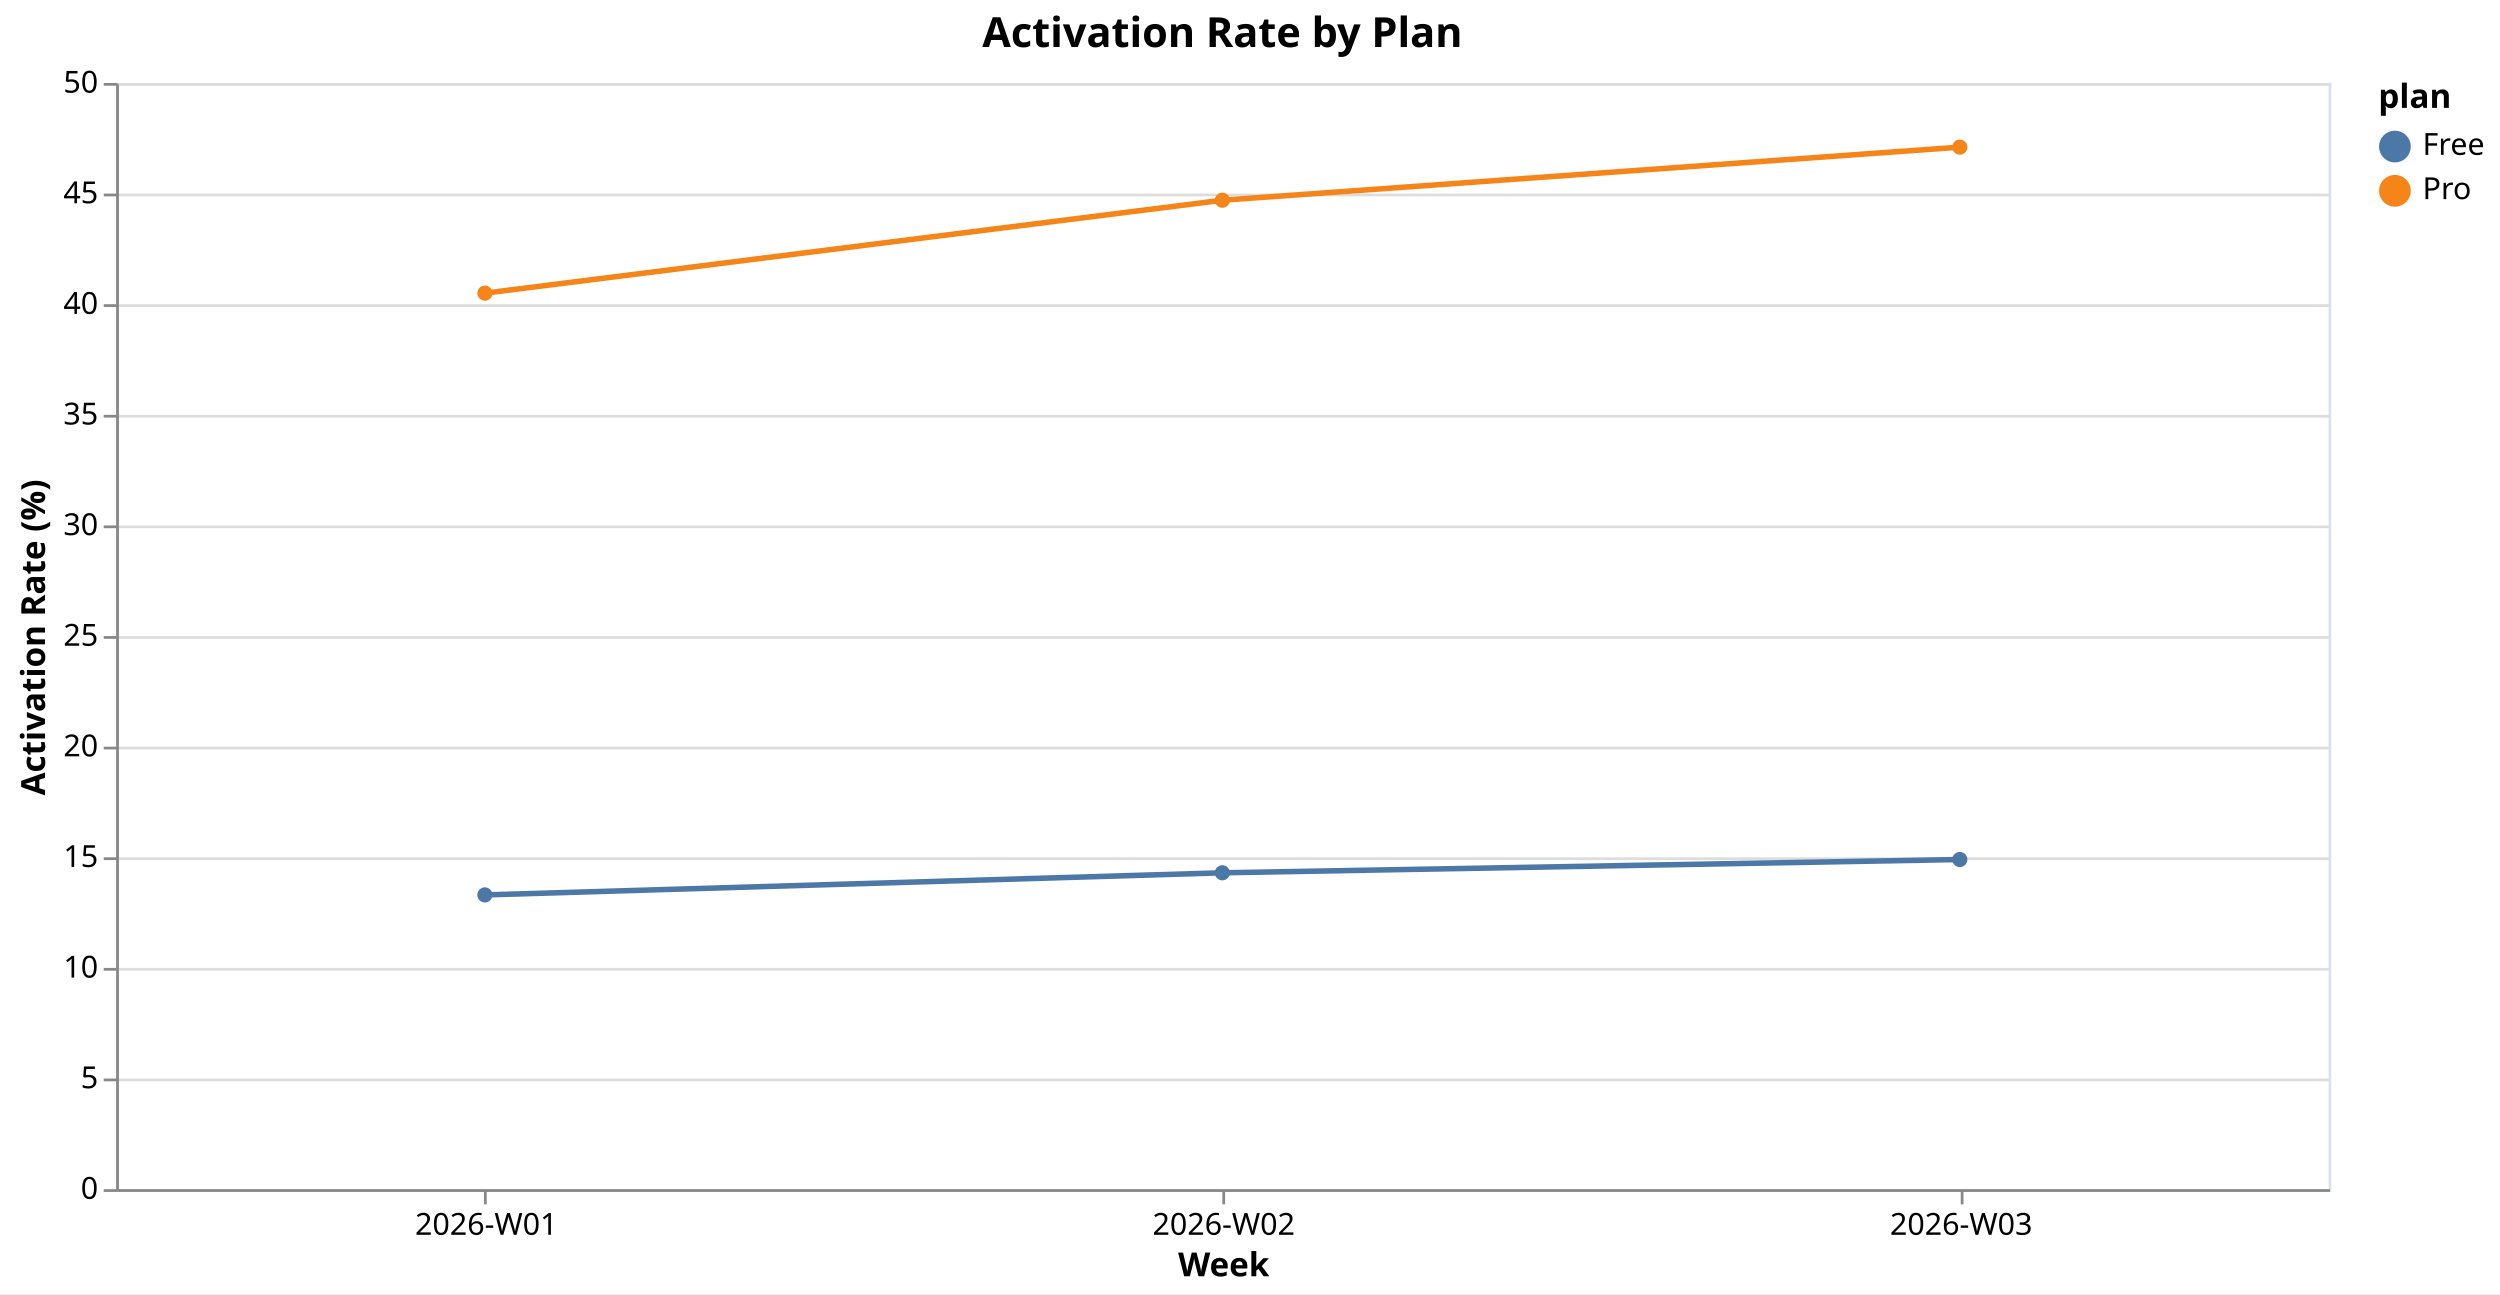
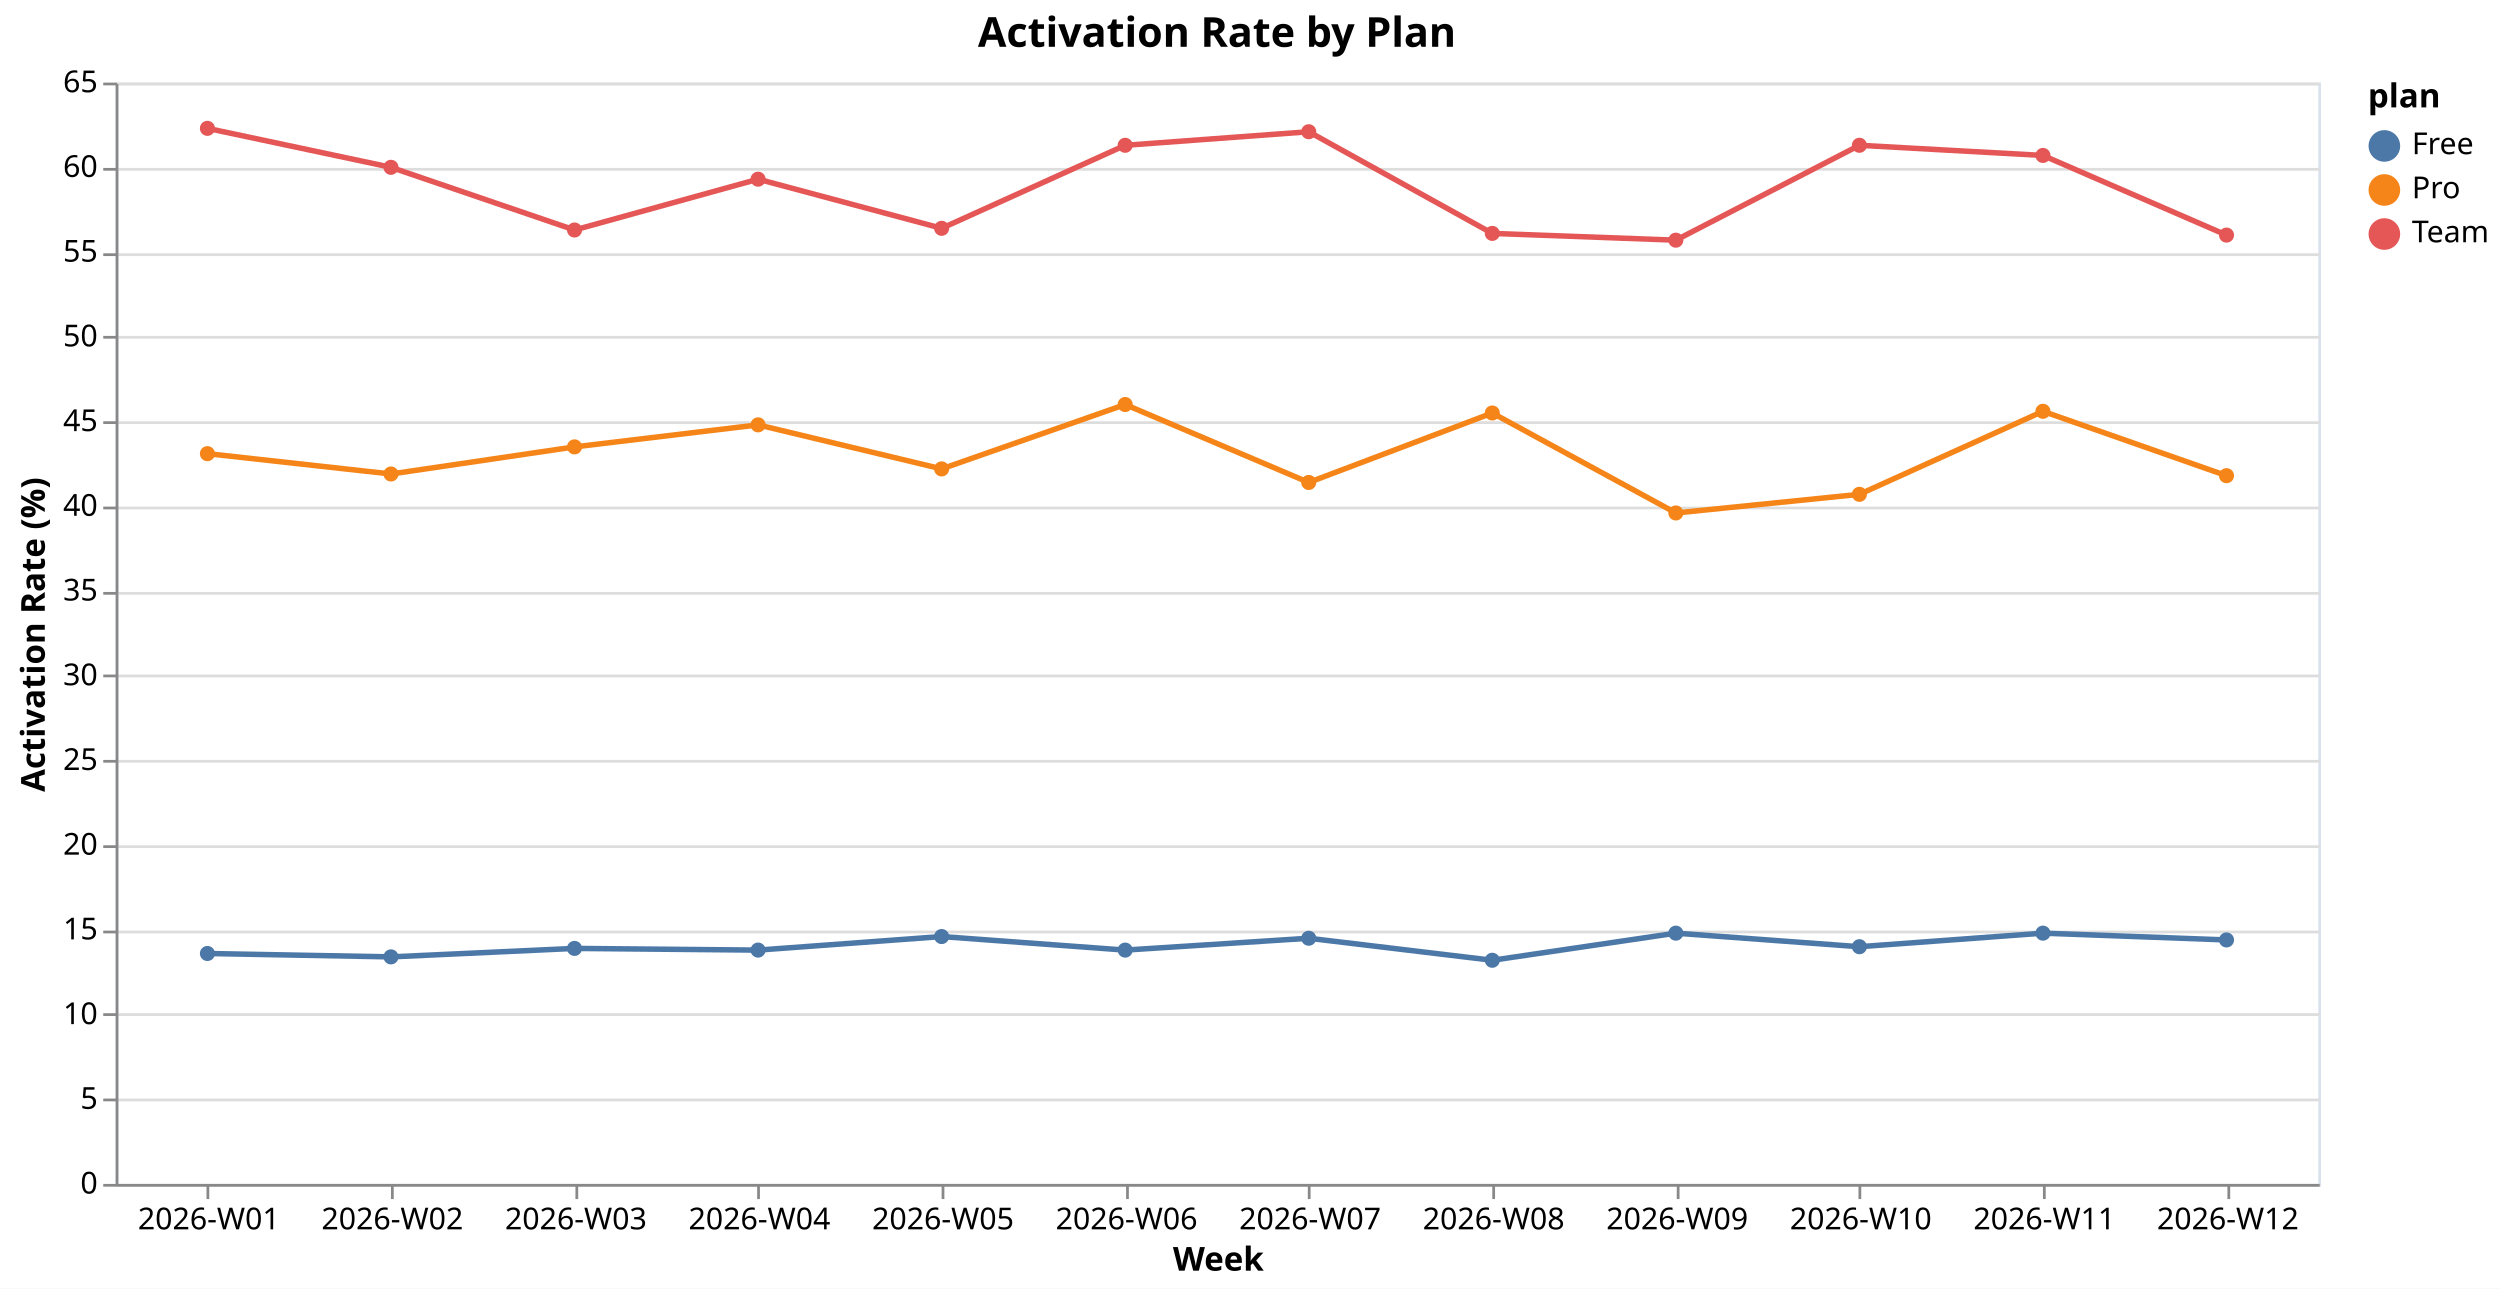
- <svg xmlns="http://www.w3.org/2000/svg" version="1.1" class="marks" width="904" height="468" viewBox="0 0 904 468">
+ <svg xmlns="http://www.w3.org/2000/svg" version="1.1" class="marks" width="908" height="468" viewBox="0 0 908 468">
  <style>@font-face{font-family:'Hanken Grotesk';src:url('../assets/fonts/HankenGrotesk-Regular.ttf') format('truetype');font-weight:400;font-style:normal;}@font-face{font-family:'Hanken Grotesk';src:url('../assets/fonts/HankenGrotesk-Medium.ttf') format('truetype');font-weight:500;font-style:normal;}@font-face{font-family:'Hanken Grotesk';src:url('../assets/fonts/HankenGrotesk-SemiBold.ttf') format('truetype');font-weight:600;font-style:normal;}@font-face{font-family:'Hanken Grotesk';src:url('../assets/fonts/HankenGrotesk-Bold.ttf') format('truetype');font-weight:700;font-style:normal;}</style>
-   <rect width="904" height="468" fill="white" />
+   <rect width="908" height="468" fill="white" />
  <g fill="none" stroke-miterlimit="10" transform="translate(42,30)">
    <g class="mark-group role-frame root" role="graphics-object" aria-roledescription="group mark container">
      <g transform="translate(0,0)">
        <path class="background" aria-hidden="true" d="M0.5,0.5h800v400h-800Z" stroke="#d9e2ec" />
        <g>
          <g class="mark-group role-axis" aria-hidden="true">
            <g transform="translate(0.5,0.5)">
              <path class="background" aria-hidden="true" d="M0,0h0v0h0Z" pointer-events="none" />
              <g>
                <g class="mark-rule role-axis-grid" pointer-events="none">
                  <line transform="translate(0,400)" x2="800" y2="0" stroke="#ddd" stroke-width="1" opacity="1" />
-                   <line transform="translate(0,360)" x2="800" y2="0" stroke="#ddd" stroke-width="1" opacity="1" />
-                   <line transform="translate(0,320)" x2="800" y2="0" stroke="#ddd" stroke-width="1" opacity="1" />
-                   <line transform="translate(0,280)" x2="800" y2="0" stroke="#ddd" stroke-width="1" opacity="1" />
-                   <line transform="translate(0,240)" x2="800" y2="0" stroke="#ddd" stroke-width="1" opacity="1" />
-                   <line transform="translate(0,200)" x2="800" y2="0" stroke="#ddd" stroke-width="1" opacity="1" />
-                   <line transform="translate(0,160)" x2="800" y2="0" stroke="#ddd" stroke-width="1" opacity="1" />
-                   <line transform="translate(0,120)" x2="800" y2="0" stroke="#ddd" stroke-width="1" opacity="1" />
-                   <line transform="translate(0,80)" x2="800" y2="0" stroke="#ddd" stroke-width="1" opacity="1" />
-                   <line transform="translate(0,40)" x2="800" y2="0" stroke="#ddd" stroke-width="1" opacity="1" />
+                   <line transform="translate(0,369)" x2="800" y2="0" stroke="#ddd" stroke-width="1" opacity="1" />
+                   <line transform="translate(0,338)" x2="800" y2="0" stroke="#ddd" stroke-width="1" opacity="1" />
+                   <line transform="translate(0,308)" x2="800" y2="0" stroke="#ddd" stroke-width="1" opacity="1" />
+                   <line transform="translate(0,277)" x2="800" y2="0" stroke="#ddd" stroke-width="1" opacity="1" />
+                   <line transform="translate(0,246)" x2="800" y2="0" stroke="#ddd" stroke-width="1" opacity="1" />
+                   <line transform="translate(0,215)" x2="800" y2="0" stroke="#ddd" stroke-width="1" opacity="1" />
+                   <line transform="translate(0,185)" x2="800" y2="0" stroke="#ddd" stroke-width="1" opacity="1" />
+                   <line transform="translate(0,154)" x2="800" y2="0" stroke="#ddd" stroke-width="1" opacity="1" />
+                   <line transform="translate(0,123)" x2="800" y2="0" stroke="#ddd" stroke-width="1" opacity="1" />
+                   <line transform="translate(0,92)" x2="800" y2="0" stroke="#ddd" stroke-width="1" opacity="1" />
+                   <line transform="translate(0,62)" x2="800" y2="0" stroke="#ddd" stroke-width="1" opacity="1" />
+                   <line transform="translate(0,31)" x2="800" y2="0" stroke="#ddd" stroke-width="1" opacity="1" />
                  <line transform="translate(0,0)" x2="800" y2="0" stroke="#ddd" stroke-width="1" opacity="1" />
                </g>
              </g>
              <path class="foreground" aria-hidden="true" d="" pointer-events="none" display="none" />
            </g>
          </g>
-           <g class="mark-group role-axis" role="graphics-symbol" aria-roledescription="axis" aria-label="X-axis titled 'Week' for a discrete scale with 3 values: 2026-W01, 2026-W02, 2026-W03">
+           <g class="mark-group role-axis" role="graphics-symbol" aria-roledescription="axis" aria-label="X-axis titled 'Week' for a discrete scale with 12 values: 2026-W01, 2026-W02, 2026-W03, 2026-W04, 2026-W05, ending with 2026-W12">
            <g transform="translate(0.5,400.5)">
              <path class="background" aria-hidden="true" d="M0,0h0v0h0Z" pointer-events="none" />
              <g>
                <g class="mark-rule role-axis-tick" pointer-events="none">
-                   <line transform="translate(133,0)" x2="0" y2="5" stroke="#888" stroke-width="1" opacity="1" />
-                   <line transform="translate(400,0)" x2="0" y2="5" stroke="#888" stroke-width="1" opacity="1" />
-                   <line transform="translate(667,0)" x2="0" y2="5" stroke="#888" stroke-width="1" opacity="1" />
+                   <line transform="translate(33,0)" x2="0" y2="5" stroke="#888" stroke-width="1" opacity="1" />
+                   <line transform="translate(100,0)" x2="0" y2="5" stroke="#888" stroke-width="1" opacity="1" />
+                   <line transform="translate(167,0)" x2="0" y2="5" stroke="#888" stroke-width="1" opacity="1" />
+                   <line transform="translate(233,0)" x2="0" y2="5" stroke="#888" stroke-width="1" opacity="1" />
+                   <line transform="translate(300,0)" x2="0" y2="5" stroke="#888" stroke-width="1" opacity="1" />
+                   <line transform="translate(367,0)" x2="0" y2="5" stroke="#888" stroke-width="1" opacity="1" />
+                   <line transform="translate(433,0)" x2="0" y2="5" stroke="#888" stroke-width="1" opacity="1" />
+                   <line transform="translate(500,0)" x2="0" y2="5" stroke="#888" stroke-width="1" opacity="1" />
+                   <line transform="translate(567,0)" x2="0" y2="5" stroke="#888" stroke-width="1" opacity="1" />
+                   <line transform="translate(633,0)" x2="0" y2="5" stroke="#888" stroke-width="1" opacity="1" />
+                   <line transform="translate(700,0)" x2="0" y2="5" stroke="#888" stroke-width="1" opacity="1" />
+                   <line transform="translate(767,0)" x2="0" y2="5" stroke="#888" stroke-width="1" opacity="1" />
                </g>
                <g class="mark-text role-axis-label" pointer-events="none">
-                   <text text-anchor="middle" transform="translate(133.3333,16)" font-family="Hanken Grotesk" font-size="11px" fill="#000" opacity="1">2026-W01</text>
-                   <text text-anchor="middle" transform="translate(400,16)" font-family="Hanken Grotesk" font-size="11px" fill="#000" opacity="1">2026-W02</text>
-                   <text text-anchor="middle" transform="translate(666.6667,16)" font-family="Hanken Grotesk" font-size="11px" fill="#000" opacity="1">2026-W03</text>
+                   <text text-anchor="middle" transform="translate(33.33333,16)" font-family="Hanken Grotesk" font-size="11px" fill="#000" opacity="1">2026-W01</text>
+                   <text text-anchor="middle" transform="translate(100,16)" font-family="Hanken Grotesk" font-size="11px" fill="#000" opacity="1">2026-W02</text>
+                   <text text-anchor="middle" transform="translate(166.6667,16)" font-family="Hanken Grotesk" font-size="11px" fill="#000" opacity="1">2026-W03</text>
+                   <text text-anchor="middle" transform="translate(233.3333,16)" font-family="Hanken Grotesk" font-size="11px" fill="#000" opacity="1">2026-W04</text>
+                   <text text-anchor="middle" transform="translate(300,16)" font-family="Hanken Grotesk" font-size="11px" fill="#000" opacity="1">2026-W05</text>
+                   <text text-anchor="middle" transform="translate(366.6667,16)" font-family="Hanken Grotesk" font-size="11px" fill="#000" opacity="1">2026-W06</text>
+                   <text text-anchor="middle" transform="translate(433.3333,16)" font-family="Hanken Grotesk" font-size="11px" fill="#000" opacity="1">2026-W07</text>
+                   <text text-anchor="middle" transform="translate(500,16)" font-family="Hanken Grotesk" font-size="11px" fill="#000" opacity="1">2026-W08</text>
+                   <text text-anchor="middle" transform="translate(566.6667,16)" font-family="Hanken Grotesk" font-size="11px" fill="#000" opacity="1">2026-W09</text>
+                   <text text-anchor="middle" transform="translate(633.3333,16)" font-family="Hanken Grotesk" font-size="11px" fill="#000" opacity="1">2026-W10</text>
+                   <text text-anchor="middle" transform="translate(700,16)" font-family="Hanken Grotesk" font-size="11px" fill="#000" opacity="1">2026-W11</text>
+                   <text text-anchor="middle" transform="translate(766.6667,16)" font-family="Hanken Grotesk" font-size="11px" fill="#000" opacity="1">2026-W12</text>
                </g>
                <g class="mark-rule role-axis-domain" pointer-events="none">
                  <line transform="translate(0,0)" x2="800" y2="0" stroke="#888" stroke-width="1" opacity="1" />
                </g>
                <g class="mark-text role-axis-title" pointer-events="none">
                  <text text-anchor="middle" transform="translate(400,31)" font-family="Hanken Grotesk" font-size="12px" font-weight="600" fill="#000" opacity="1">Week</text>
                </g>
              </g>
              <path class="foreground" aria-hidden="true" d="" pointer-events="none" display="none" />
            </g>
          </g>
-           <g class="mark-group role-axis" role="graphics-symbol" aria-roledescription="axis" aria-label="Y-axis titled 'Activation Rate (%)' for a linear scale with values from 0 to 50">
+           <g class="mark-group role-axis" role="graphics-symbol" aria-roledescription="axis" aria-label="Y-axis titled 'Activation Rate (%)' for a linear scale with values from 0 to 65">
            <g transform="translate(0.5,0.5)">
              <path class="background" aria-hidden="true" d="M0,0h0v0h0Z" pointer-events="none" />
              <g>
                <g class="mark-rule role-axis-tick" pointer-events="none">
                  <line transform="translate(0,400)" x2="-5" y2="0" stroke="#888" stroke-width="1" opacity="1" />
-                   <line transform="translate(0,360)" x2="-5" y2="0" stroke="#888" stroke-width="1" opacity="1" />
-                   <line transform="translate(0,320)" x2="-5" y2="0" stroke="#888" stroke-width="1" opacity="1" />
-                   <line transform="translate(0,280)" x2="-5" y2="0" stroke="#888" stroke-width="1" opacity="1" />
-                   <line transform="translate(0,240)" x2="-5" y2="0" stroke="#888" stroke-width="1" opacity="1" />
-                   <line transform="translate(0,200)" x2="-5" y2="0" stroke="#888" stroke-width="1" opacity="1" />
-                   <line transform="translate(0,160)" x2="-5" y2="0" stroke="#888" stroke-width="1" opacity="1" />
-                   <line transform="translate(0,120)" x2="-5" y2="0" stroke="#888" stroke-width="1" opacity="1" />
-                   <line transform="translate(0,80)" x2="-5" y2="0" stroke="#888" stroke-width="1" opacity="1" />
-                   <line transform="translate(0,40)" x2="-5" y2="0" stroke="#888" stroke-width="1" opacity="1" />
+                   <line transform="translate(0,369)" x2="-5" y2="0" stroke="#888" stroke-width="1" opacity="1" />
+                   <line transform="translate(0,338)" x2="-5" y2="0" stroke="#888" stroke-width="1" opacity="1" />
+                   <line transform="translate(0,308)" x2="-5" y2="0" stroke="#888" stroke-width="1" opacity="1" />
+                   <line transform="translate(0,277)" x2="-5" y2="0" stroke="#888" stroke-width="1" opacity="1" />
+                   <line transform="translate(0,246)" x2="-5" y2="0" stroke="#888" stroke-width="1" opacity="1" />
+                   <line transform="translate(0,215)" x2="-5" y2="0" stroke="#888" stroke-width="1" opacity="1" />
+                   <line transform="translate(0,185)" x2="-5" y2="0" stroke="#888" stroke-width="1" opacity="1" />
+                   <line transform="translate(0,154)" x2="-5" y2="0" stroke="#888" stroke-width="1" opacity="1" />
+                   <line transform="translate(0,123)" x2="-5" y2="0" stroke="#888" stroke-width="1" opacity="1" />
+                   <line transform="translate(0,92)" x2="-5" y2="0" stroke="#888" stroke-width="1" opacity="1" />
+                   <line transform="translate(0,62)" x2="-5" y2="0" stroke="#888" stroke-width="1" opacity="1" />
+                   <line transform="translate(0,31)" x2="-5" y2="0" stroke="#888" stroke-width="1" opacity="1" />
                  <line transform="translate(0,0)" x2="-5" y2="0" stroke="#888" stroke-width="1" opacity="1" />
                </g>
                <g class="mark-text role-axis-label" pointer-events="none">
                  <text text-anchor="end" transform="translate(-7,403)" font-family="Hanken Grotesk" font-size="11px" fill="#000" opacity="1">0</text>
-                   <text text-anchor="end" transform="translate(-7,363)" font-family="Hanken Grotesk" font-size="11px" fill="#000" opacity="1">5</text>
-                   <text text-anchor="end" transform="translate(-7,323)" font-family="Hanken Grotesk" font-size="11px" fill="#000" opacity="1">10</text>
-                   <text text-anchor="end" transform="translate(-7,283)" font-family="Hanken Grotesk" font-size="11px" fill="#000" opacity="1">15</text>
-                   <text text-anchor="end" transform="translate(-7,243)" font-family="Hanken Grotesk" font-size="11px" fill="#000" opacity="1">20</text>
-                   <text text-anchor="end" transform="translate(-7,203)" font-family="Hanken Grotesk" font-size="11px" fill="#000" opacity="1">25</text>
-                   <text text-anchor="end" transform="translate(-7,163)" font-family="Hanken Grotesk" font-size="11px" fill="#000" opacity="1">30</text>
-                   <text text-anchor="end" transform="translate(-7,123)" font-family="Hanken Grotesk" font-size="11px" fill="#000" opacity="1">35</text>
-                   <text text-anchor="end" transform="translate(-7,83)" font-family="Hanken Grotesk" font-size="11px" fill="#000" opacity="1">40</text>
-                   <text text-anchor="end" transform="translate(-7,43)" font-family="Hanken Grotesk" font-size="11px" fill="#000" opacity="1">45</text>
-                   <text text-anchor="end" transform="translate(-7,3)" font-family="Hanken Grotesk" font-size="11px" fill="#000" opacity="1">50</text>
+                   <text text-anchor="end" transform="translate(-7,372.2308)" font-family="Hanken Grotesk" font-size="11px" fill="#000" opacity="1">5</text>
+                   <text text-anchor="end" transform="translate(-7,341.4615)" font-family="Hanken Grotesk" font-size="11px" fill="#000" opacity="1">10</text>
+                   <text text-anchor="end" transform="translate(-7,310.6923)" font-family="Hanken Grotesk" font-size="11px" fill="#000" opacity="1">15</text>
+                   <text text-anchor="end" transform="translate(-7,279.9231)" font-family="Hanken Grotesk" font-size="11px" fill="#000" opacity="1">20</text>
+                   <text text-anchor="end" transform="translate(-7,249.1538)" font-family="Hanken Grotesk" font-size="11px" fill="#000" opacity="1">25</text>
+                   <text text-anchor="end" transform="translate(-7,218.3846)" font-family="Hanken Grotesk" font-size="11px" fill="#000" opacity="1">30</text>
+                   <text text-anchor="end" transform="translate(-7,187.6154)" font-family="Hanken Grotesk" font-size="11px" fill="#000" opacity="1">35</text>
+                   <text text-anchor="end" transform="translate(-7,156.8462)" font-family="Hanken Grotesk" font-size="11px" fill="#000" opacity="1">40</text>
+                   <text text-anchor="end" transform="translate(-7,126.0769)" font-family="Hanken Grotesk" font-size="11px" fill="#000" opacity="1">45</text>
+                   <text text-anchor="end" transform="translate(-7,95.30769)" font-family="Hanken Grotesk" font-size="11px" fill="#000" opacity="1">50</text>
+                   <text text-anchor="end" transform="translate(-7,64.53846)" font-family="Hanken Grotesk" font-size="11px" fill="#000" opacity="1">55</text>
+                   <text text-anchor="end" transform="translate(-7,33.76923)" font-family="Hanken Grotesk" font-size="11px" fill="#000" opacity="1">60</text>
+                   <text text-anchor="end" transform="translate(-7,3)" font-family="Hanken Grotesk" font-size="11px" fill="#000" opacity="1">65</text>
                </g>
                <g class="mark-rule role-axis-domain" pointer-events="none">
                  <line transform="translate(0,400)" x2="0" y2="-400" stroke="#888" stroke-width="1" opacity="1" />
                </g>
                <g class="mark-text role-axis-title" pointer-events="none">
                  <text text-anchor="middle" transform="translate(-23.23535,200) rotate(-90) translate(0,-3)" font-family="Hanken Grotesk" font-size="12px" font-weight="600" fill="#000" opacity="1">Activation Rate (%)</text>
                </g>
              </g>
              <path class="foreground" aria-hidden="true" d="" pointer-events="none" display="none" />
            </g>
          </g>
          <g class="mark-group role-scope layer_0_pathgroup" role="graphics-object" aria-roledescription="group mark container">
            <g transform="translate(0,0)">
              <path class="background" aria-hidden="true" d="M0,0h800v400h-800Z" />
              <g>
                <g class="mark-line role-mark layer_0_marks" role="graphics-object" aria-roledescription="line mark container">
-                   <path aria-label="Week: 2026-W01; Activation Rate (%): 40.5; plan: Pro; week: 2026-W01; activation_rate: 40.5" role="graphics-symbol" aria-roledescription="line mark" d="M133.333,76L400,42.4L666.667,23.2" stroke="#f58518" stroke-width="2" opacity="1" />
+                   <path aria-label="Week: 2026-W01; Activation Rate (%): 43.1; plan: Pro; week: 2026-W01; activation_rate: 43.1" role="graphics-symbol" aria-roledescription="line mark" d="M33.333,134.769L100,142.154L166.667,132.308L233.333,124.308L300,140.308L366.667,116.923L433.333,145.231L500,120L566.667,156.308L633.333,149.538L700,119.385L766.667,142.769" stroke="#f58518" stroke-width="2" opacity="1" />
                </g>
              </g>
              <path class="foreground" aria-hidden="true" d="" display="none" />
            </g>
            <g transform="translate(0,0)">
              <path class="background" aria-hidden="true" d="M0,0h800v400h-800Z" />
              <g>
                <g class="mark-line role-mark layer_0_marks" role="graphics-object" aria-roledescription="line mark container">
-                   <path aria-label="Week: 2026-W01; Activation Rate (%): 13.3; plan: Free; week: 2026-W01; activation_rate: 13.3" role="graphics-symbol" aria-roledescription="line mark" d="M133.333,293.6L400,285.6L666.667,280.8" stroke="#4c78a8" stroke-width="2" opacity="1" />
+                   <path aria-label="Week: 2026-W01; Activation Rate (%): 62.3; plan: Team; week: 2026-W01; activation_rate: 62.3" role="graphics-symbol" aria-roledescription="line mark" d="M33.333,16.615L100,30.769L166.667,53.538L233.333,35.077L300,52.923L366.667,22.769L433.333,17.846L500,54.769L566.667,57.231L633.333,22.769L700,26.462L766.667,55.385" stroke="#e45756" stroke-width="2" opacity="1" />
                </g>
              </g>
              <path class="foreground" aria-hidden="true" d="" display="none" />
            </g>
+             <g transform="translate(0,0)">
+               <path class="background" aria-hidden="true" d="M0,0h800v400h-800Z" />
+               <g>
+                 <g class="mark-line role-mark layer_0_marks" role="graphics-object" aria-roledescription="line mark container">
+                   <path aria-label="Week: 2026-W01; Activation Rate (%): 13.6; plan: Free; week: 2026-W01; activation_rate: 13.6" role="graphics-symbol" aria-roledescription="line mark" d="M33.333,316.308L100,317.538L166.667,314.462L233.333,315.077L300,310.154L366.667,315.077L433.333,310.769L500,318.769L566.667,308.923L633.333,313.846L700,308.923L766.667,311.385" stroke="#4c78a8" stroke-width="2" opacity="1" />
+                 </g>
+               </g>
+               <path class="foreground" aria-hidden="true" d="" display="none" />
+             </g>
          </g>
          <g class="mark-symbol role-mark layer_1_marks" role="graphics-object" aria-roledescription="symbol mark container">
-             <path aria-label="Week: 2026-W01; Activation Rate (%): 40.5; plan: Pro; week: 2026-W01; activation_rate: 40.5" role="graphics-symbol" aria-roledescription="point" transform="translate(133.3333,76)" d="M2.739,0A2.739,2.739,0,1,1,-2.739,0A2.739,2.739,0,1,1,2.739,0" fill="#f58518" stroke-width="2" opacity="1" />
-             <path aria-label="Week: 2026-W03; Activation Rate (%): 47.1; plan: Pro; week: 2026-W03; activation_rate: 47.1" role="graphics-symbol" aria-roledescription="point" transform="translate(666.6667,23.2)" d="M2.739,0A2.739,2.739,0,1,1,-2.739,0A2.739,2.739,0,1,1,2.739,0" fill="#f58518" stroke-width="2" opacity="1" />
-             <path aria-label="Week: 2026-W01; Activation Rate (%): 13.3; plan: Free; week: 2026-W01; activation_rate: 13.3" role="graphics-symbol" aria-roledescription="point" transform="translate(133.3333,293.6)" d="M2.739,0A2.739,2.739,0,1,1,-2.739,0A2.739,2.739,0,1,1,2.739,0" fill="#4c78a8" stroke-width="2" opacity="1" />
-             <path aria-label="Week: 2026-W03; Activation Rate (%): 14.9; plan: Free; week: 2026-W03; activation_rate: 14.9" role="graphics-symbol" aria-roledescription="point" transform="translate(666.6667,280.8)" d="M2.739,0A2.739,2.739,0,1,1,-2.739,0A2.739,2.739,0,1,1,2.739,0" fill="#4c78a8" stroke-width="2" opacity="1" />
-             <path aria-label="Week: 2026-W02; Activation Rate (%): 44.7; plan: Pro; week: 2026-W02; activation_rate: 44.7" role="graphics-symbol" aria-roledescription="point" transform="translate(400,42.4)" d="M2.739,0A2.739,2.739,0,1,1,-2.739,0A2.739,2.739,0,1,1,2.739,0" fill="#f58518" stroke-width="2" opacity="1" />
-             <path aria-label="Week: 2026-W02; Activation Rate (%): 14.3; plan: Free; week: 2026-W02; activation_rate: 14.3" role="graphics-symbol" aria-roledescription="point" transform="translate(400,285.6)" d="M2.739,0A2.739,2.739,0,1,1,-2.739,0A2.739,2.739,0,1,1,2.739,0" fill="#4c78a8" stroke-width="2" opacity="1" />
-           </g>
-           <g class="mark-group role-legend" role="graphics-symbol" aria-roledescription="legend" aria-label="Symbol legend titled 'plan' for fill color and stroke color with 2 values: Free, Pro">
+             <path aria-label="Week: 2026-W01; Activation Rate (%): 43.1; plan: Pro; week: 2026-W01; activation_rate: 43.1" role="graphics-symbol" aria-roledescription="point" transform="translate(33.33333,134.7692)" d="M2.739,0A2.739,2.739,0,1,1,-2.739,0A2.739,2.739,0,1,1,2.739,0" fill="#f58518" stroke-width="2" opacity="1" />
+             <path aria-label="Week: 2026-W01; Activation Rate (%): 62.3; plan: Team; week: 2026-W01; activation_rate: 62.3" role="graphics-symbol" aria-roledescription="point" transform="translate(33.33333,16.61538)" d="M2.739,0A2.739,2.739,0,1,1,-2.739,0A2.739,2.739,0,1,1,2.739,0" fill="#e45756" stroke-width="2" opacity="1" />
+             <path aria-label="Week: 2026-W03; Activation Rate (%): 43.5; plan: Pro; week: 2026-W03; activation_rate: 43.5" role="graphics-symbol" aria-roledescription="point" transform="translate(166.6667,132.3077)" d="M2.739,0A2.739,2.739,0,1,1,-2.739,0A2.739,2.739,0,1,1,2.739,0" fill="#f58518" stroke-width="2" opacity="1" />
+             <path aria-label="Week: 2026-W03; Activation Rate (%): 56.3; plan: Team; week: 2026-W03; activation_rate: 56.3" role="graphics-symbol" aria-roledescription="point" transform="translate(166.6667,53.53846)" d="M2.739,0A2.739,2.739,0,1,1,-2.739,0A2.739,2.739,0,1,1,2.739,0" fill="#e45756" stroke-width="2" opacity="1" />
+             <path aria-label="Week: 2026-W05; Activation Rate (%): 42.2; plan: Pro; week: 2026-W05; activation_rate: 42.2" role="graphics-symbol" aria-roledescription="point" transform="translate(300,140.3077)" d="M2.739,0A2.739,2.739,0,1,1,-2.739,0A2.739,2.739,0,1,1,2.739,0" fill="#f58518" stroke-width="2" opacity="1" />
+             <path aria-label="Week: 2026-W05; Activation Rate (%): 56.4; plan: Team; week: 2026-W05; activation_rate: 56.4" role="graphics-symbol" aria-roledescription="point" transform="translate(300,52.92308)" d="M2.739,0A2.739,2.739,0,1,1,-2.739,0A2.739,2.739,0,1,1,2.739,0" fill="#e45756" stroke-width="2" opacity="1" />
+             <path aria-label="Week: 2026-W07; Activation Rate (%): 14.5; plan: Free; week: 2026-W07; activation_rate: 14.5" role="graphics-symbol" aria-roledescription="point" transform="translate(433.3333,310.7692)" d="M2.739,0A2.739,2.739,0,1,1,-2.739,0A2.739,2.739,0,1,1,2.739,0" fill="#4c78a8" stroke-width="2" opacity="1" />
+             <path aria-label="Week: 2026-W12; Activation Rate (%): 41.8; plan: Pro; week: 2026-W12; activation_rate: 41.8" role="graphics-symbol" aria-roledescription="point" transform="translate(766.6667,142.7692)" d="M2.739,0A2.739,2.739,0,1,1,-2.739,0A2.739,2.739,0,1,1,2.739,0" fill="#f58518" stroke-width="2" opacity="1" />
+             <path aria-label="Week: 2026-W12; Activation Rate (%): 56; plan: Team; week: 2026-W12; activation_rate: 56" role="graphics-symbol" aria-roledescription="point" transform="translate(766.6667,55.38462)" d="M2.739,0A2.739,2.739,0,1,1,-2.739,0A2.739,2.739,0,1,1,2.739,0" fill="#e45756" stroke-width="2" opacity="1" />
+             <path aria-label="Week: 2026-W06; Activation Rate (%): 13.8; plan: Free; week: 2026-W06; activation_rate: 13.8" role="graphics-symbol" aria-roledescription="point" transform="translate(366.6667,315.0769)" d="M2.739,0A2.739,2.739,0,1,1,-2.739,0A2.739,2.739,0,1,1,2.739,0" fill="#4c78a8" stroke-width="2" opacity="1" />
+             <path aria-label="Week: 2026-W08; Activation Rate (%): 45.5; plan: Pro; week: 2026-W08; activation_rate: 45.5" role="graphics-symbol" aria-roledescription="point" transform="translate(500,120)" d="M2.739,0A2.739,2.739,0,1,1,-2.739,0A2.739,2.739,0,1,1,2.739,0" fill="#f58518" stroke-width="2" opacity="1" />
+             <path aria-label="Week: 2026-W08; Activation Rate (%): 56.1; plan: Team; week: 2026-W08; activation_rate: 56.1" role="graphics-symbol" aria-roledescription="point" transform="translate(500,54.76923)" d="M2.739,0A2.739,2.739,0,1,1,-2.739,0A2.739,2.739,0,1,1,2.739,0" fill="#e45756" stroke-width="2" opacity="1" />
+             <path aria-label="Week: 2026-W09; Activation Rate (%): 14.8; plan: Free; week: 2026-W09; activation_rate: 14.8" role="graphics-symbol" aria-roledescription="point" transform="translate(566.6667,308.9231)" d="M2.739,0A2.739,2.739,0,1,1,-2.739,0A2.739,2.739,0,1,1,2.739,0" fill="#4c78a8" stroke-width="2" opacity="1" />
+             <path aria-label="Week: 2026-W01; Activation Rate (%): 13.6; plan: Free; week: 2026-W01; activation_rate: 13.6" role="graphics-symbol" aria-roledescription="point" transform="translate(33.33333,316.3077)" d="M2.739,0A2.739,2.739,0,1,1,-2.739,0A2.739,2.739,0,1,1,2.739,0" fill="#4c78a8" stroke-width="2" opacity="1" />
+             <path aria-label="Week: 2026-W03; Activation Rate (%): 13.9; plan: Free; week: 2026-W03; activation_rate: 13.9" role="graphics-symbol" aria-roledescription="point" transform="translate(166.6667,314.4615)" d="M2.739,0A2.739,2.739,0,1,1,-2.739,0A2.739,2.739,0,1,1,2.739,0" fill="#4c78a8" stroke-width="2" opacity="1" />
+             <path aria-label="Week: 2026-W02; Activation Rate (%): 13.4; plan: Free; week: 2026-W02; activation_rate: 13.4" role="graphics-symbol" aria-roledescription="point" transform="translate(100,317.5385)" d="M2.739,0A2.739,2.739,0,1,1,-2.739,0A2.739,2.739,0,1,1,2.739,0" fill="#4c78a8" stroke-width="2" opacity="1" />
+             <path aria-label="Week: 2026-W10; Activation Rate (%): 14; plan: Free; week: 2026-W10; activation_rate: 14" role="graphics-symbol" aria-roledescription="point" transform="translate(633.3333,313.8462)" d="M2.739,0A2.739,2.739,0,1,1,-2.739,0A2.739,2.739,0,1,1,2.739,0" fill="#4c78a8" stroke-width="2" opacity="1" />
+             <path aria-label="Week: 2026-W04; Activation Rate (%): 44.8; plan: Pro; week: 2026-W04; activation_rate: 44.8" role="graphics-symbol" aria-roledescription="point" transform="translate(233.3333,124.3077)" d="M2.739,0A2.739,2.739,0,1,1,-2.739,0A2.739,2.739,0,1,1,2.739,0" fill="#f58518" stroke-width="2" opacity="1" />
+             <path aria-label="Week: 2026-W04; Activation Rate (%): 59.3; plan: Team; week: 2026-W04; activation_rate: 59.3" role="graphics-symbol" aria-roledescription="point" transform="translate(233.3333,35.07692)" d="M2.739,0A2.739,2.739,0,1,1,-2.739,0A2.739,2.739,0,1,1,2.739,0" fill="#e45756" stroke-width="2" opacity="1" />
+             <path aria-label="Week: 2026-W11; Activation Rate (%): 14.8; plan: Free; week: 2026-W11; activation_rate: 14.8" role="graphics-symbol" aria-roledescription="point" transform="translate(700,308.9231)" d="M2.739,0A2.739,2.739,0,1,1,-2.739,0A2.739,2.739,0,1,1,2.739,0" fill="#4c78a8" stroke-width="2" opacity="1" />
+             <path aria-label="Week: 2026-W04; Activation Rate (%): 13.8; plan: Free; week: 2026-W04; activation_rate: 13.8" role="graphics-symbol" aria-roledescription="point" transform="translate(233.3333,315.0769)" d="M2.739,0A2.739,2.739,0,1,1,-2.739,0A2.739,2.739,0,1,1,2.739,0" fill="#4c78a8" stroke-width="2" opacity="1" />
+             <path aria-label="Week: 2026-W11; Activation Rate (%): 45.6; plan: Pro; week: 2026-W11; activation_rate: 45.6" role="graphics-symbol" aria-roledescription="point" transform="translate(700,119.3846)" d="M2.739,0A2.739,2.739,0,1,1,-2.739,0A2.739,2.739,0,1,1,2.739,0" fill="#f58518" stroke-width="2" opacity="1" />
+             <path aria-label="Week: 2026-W11; Activation Rate (%): 60.7; plan: Team; week: 2026-W11; activation_rate: 60.7" role="graphics-symbol" aria-roledescription="point" transform="translate(700,26.46154)" d="M2.739,0A2.739,2.739,0,1,1,-2.739,0A2.739,2.739,0,1,1,2.739,0" fill="#e45756" stroke-width="2" opacity="1" />
+             <path aria-label="Week: 2026-W02; Activation Rate (%): 41.9; plan: Pro; week: 2026-W02; activation_rate: 41.9" role="graphics-symbol" aria-roledescription="point" transform="translate(100,142.1538)" d="M2.739,0A2.739,2.739,0,1,1,-2.739,0A2.739,2.739,0,1,1,2.739,0" fill="#f58518" stroke-width="2" opacity="1" />
+             <path aria-label="Week: 2026-W02; Activation Rate (%): 60; plan: Team; week: 2026-W02; activation_rate: 60" role="graphics-symbol" aria-roledescription="point" transform="translate(100,30.76923)" d="M2.739,0A2.739,2.739,0,1,1,-2.739,0A2.739,2.739,0,1,1,2.739,0" fill="#e45756" stroke-width="2" opacity="1" />
+             <path aria-label="Week: 2026-W10; Activation Rate (%): 40.7; plan: Pro; week: 2026-W10; activation_rate: 40.7" role="graphics-symbol" aria-roledescription="point" transform="translate(633.3333,149.5385)" d="M2.739,0A2.739,2.739,0,1,1,-2.739,0A2.739,2.739,0,1,1,2.739,0" fill="#f58518" stroke-width="2" opacity="1" />
+             <path aria-label="Week: 2026-W10; Activation Rate (%): 61.3; plan: Team; week: 2026-W10; activation_rate: 61.3" role="graphics-symbol" aria-roledescription="point" transform="translate(633.3333,22.76923)" d="M2.739,0A2.739,2.739,0,1,1,-2.739,0A2.739,2.739,0,1,1,2.739,0" fill="#e45756" stroke-width="2" opacity="1" />
+             <path aria-label="Week: 2026-W05; Activation Rate (%): 14.6; plan: Free; week: 2026-W05; activation_rate: 14.6" role="graphics-symbol" aria-roledescription="point" transform="translate(300,310.1538)" d="M2.739,0A2.739,2.739,0,1,1,-2.739,0A2.739,2.739,0,1,1,2.739,0" fill="#4c78a8" stroke-width="2" opacity="1" />
+             <path aria-label="Week: 2026-W07; Activation Rate (%): 41.4; plan: Pro; week: 2026-W07; activation_rate: 41.4" role="graphics-symbol" aria-roledescription="point" transform="translate(433.3333,145.2308)" d="M2.739,0A2.739,2.739,0,1,1,-2.739,0A2.739,2.739,0,1,1,2.739,0" fill="#f58518" stroke-width="2" opacity="1" />
+             <path aria-label="Week: 2026-W07; Activation Rate (%): 62.1; plan: Team; week: 2026-W07; activation_rate: 62.1" role="graphics-symbol" aria-roledescription="point" transform="translate(433.3333,17.84615)" d="M2.739,0A2.739,2.739,0,1,1,-2.739,0A2.739,2.739,0,1,1,2.739,0" fill="#e45756" stroke-width="2" opacity="1" />
+             <path aria-label="Week: 2026-W12; Activation Rate (%): 14.4; plan: Free; week: 2026-W12; activation_rate: 14.4" role="graphics-symbol" aria-roledescription="point" transform="translate(766.6667,311.3846)" d="M2.739,0A2.739,2.739,0,1,1,-2.739,0A2.739,2.739,0,1,1,2.739,0" fill="#4c78a8" stroke-width="2" opacity="1" />
+             <path aria-label="Week: 2026-W06; Activation Rate (%): 46; plan: Pro; week: 2026-W06; activation_rate: 46" role="graphics-symbol" aria-roledescription="point" transform="translate(366.6667,116.9231)" d="M2.739,0A2.739,2.739,0,1,1,-2.739,0A2.739,2.739,0,1,1,2.739,0" fill="#f58518" stroke-width="2" opacity="1" />
+             <path aria-label="Week: 2026-W06; Activation Rate (%): 61.3; plan: Team; week: 2026-W06; activation_rate: 61.3" role="graphics-symbol" aria-roledescription="point" transform="translate(366.6667,22.76923)" d="M2.739,0A2.739,2.739,0,1,1,-2.739,0A2.739,2.739,0,1,1,2.739,0" fill="#e45756" stroke-width="2" opacity="1" />
+             <path aria-label="Week: 2026-W08; Activation Rate (%): 13.2; plan: Free; week: 2026-W08; activation_rate: 13.2" role="graphics-symbol" aria-roledescription="point" transform="translate(500,318.7692)" d="M2.739,0A2.739,2.739,0,1,1,-2.739,0A2.739,2.739,0,1,1,2.739,0" fill="#4c78a8" stroke-width="2" opacity="1" />
+             <path aria-label="Week: 2026-W09; Activation Rate (%): 39.6; plan: Pro; week: 2026-W09; activation_rate: 39.6" role="graphics-symbol" aria-roledescription="point" transform="translate(566.6667,156.3077)" d="M2.739,0A2.739,2.739,0,1,1,-2.739,0A2.739,2.739,0,1,1,2.739,0" fill="#f58518" stroke-width="2" opacity="1" />
+             <path aria-label="Week: 2026-W09; Activation Rate (%): 55.7; plan: Team; week: 2026-W09; activation_rate: 55.7" role="graphics-symbol" aria-roledescription="point" transform="translate(566.6667,57.23077)" d="M2.739,0A2.739,2.739,0,1,1,-2.739,0A2.739,2.739,0,1,1,2.739,0" fill="#e45756" stroke-width="2" opacity="1" />
+           </g>
+           <g class="mark-group role-legend" role="graphics-symbol" aria-roledescription="legend" aria-label="Symbol legend titled 'plan' for fill color and stroke color with 3 values: Free, Pro, Team">
            <g transform="translate(818,0)">
-               <path class="background" aria-hidden="true" d="M0,0h39v46h-39Z" pointer-events="none" />
+               <path class="background" aria-hidden="true" d="M0,0h43v62h-43Z" pointer-events="none" />
              <g>
                <g class="mark-group role-legend-entry">
                  <g transform="translate(0,17)">
                    <path class="background" aria-hidden="true" d="M0,0h0v0h0Z" pointer-events="none" />
                    <g>
                      <g class="mark-group role-scope plan_legend_entries" role="graphics-object" aria-roledescription="group mark container">
                        <g transform="translate(0,0)">
-                           <path class="background" aria-hidden="true" d="M0,0h38.618v12.5h-38.618Z" opacity="1" />
+                           <path class="background" aria-hidden="true" d="M0,0h42.898v12.5h-42.898Z" opacity="1" />
                          <g>
                            <g class="mark-symbol role-legend-symbol plan_legend_symbols">
                              <path transform="translate(6,6)" d="M5,0A5,5,0,1,1,-5,0A5,5,0,1,1,5,0" fill="#4c78a8" stroke="#4c78a8" stroke-width="1.5" opacity="1" />
                            </g>
                            <g class="mark-text role-legend-label plan_legend_labels">
                              <text text-anchor="start" transform="translate(16,9)" font-family="Hanken Grotesk" font-size="11px" fill="#000" opacity="1">Free</text>
                            </g>
                          </g>
                          <path class="foreground" aria-hidden="true" d="" display="none" />
                        </g>
                        <g transform="translate(0,16)">
-                           <path class="background" aria-hidden="true" d="M0,0h38.618v12.5h-38.618Z" opacity="1" />
+                           <path class="background" aria-hidden="true" d="M0,0h42.898v12.5h-42.898Z" opacity="1" />
                          <g>
                            <g class="mark-symbol role-legend-symbol plan_legend_symbols">
                              <path transform="translate(6,6)" d="M5,0A5,5,0,1,1,-5,0A5,5,0,1,1,5,0" fill="#f58518" stroke="#f58518" stroke-width="1.5" opacity="1" />
                            </g>
                            <g class="mark-text role-legend-label plan_legend_labels">
                              <text text-anchor="start" transform="translate(16,9)" font-family="Hanken Grotesk" font-size="11px" fill="#000" opacity="1">Pro</text>
+                             </g>
+                           </g>
+                           <path class="foreground" aria-hidden="true" d="" display="none" />
+                         </g>
+                         <g transform="translate(0,32)">
+                           <path class="background" aria-hidden="true" d="M0,0h42.898v12.5h-42.898Z" opacity="1" />
+                           <g>
+                             <g class="mark-symbol role-legend-symbol plan_legend_symbols">
+                               <path transform="translate(6,6)" d="M5,0A5,5,0,1,1,-5,0A5,5,0,1,1,5,0" fill="#e45756" stroke="#e45756" stroke-width="1.5" opacity="1" />
+                             </g>
+                             <g class="mark-text role-legend-label plan_legend_labels">
+                               <text text-anchor="start" transform="translate(16,9)" font-family="Hanken Grotesk" font-size="11px" fill="#000" opacity="1">Team</text>
                            </g>
                          </g>
                          <path class="foreground" aria-hidden="true" d="" display="none" />
                        </g>
                      </g>
                    </g>
                    <path class="foreground" aria-hidden="true" d="" pointer-events="none" display="none" />
                  </g>
                </g>
                <g class="mark-text role-legend-title" pointer-events="none">
                  <text text-anchor="start" transform="translate(0,9)" font-family="Hanken Grotesk" font-size="12px" font-weight="600" fill="#000" opacity="1">plan</text>
                </g>
              </g>
              <path class="foreground" aria-hidden="true" d="" pointer-events="none" display="none" />
            </g>
          </g>
          <g class="mark-group role-title">
            <g transform="translate(400,-25)">
              <path class="background" aria-hidden="true" d="M0,0h0v0h0Z" pointer-events="none" />
              <g>
                <g class="mark-text role-title-text" role="graphics-symbol" aria-roledescription="title" aria-label="Title text 'Activation Rate by Plan'" pointer-events="none">
                  <text text-anchor="middle" transform="translate(0,12)" font-family="Hanken Grotesk" font-size="15px" font-weight="600" fill="#000" opacity="1">Activation Rate by Plan</text>
                </g>
              </g>
              <path class="foreground" aria-hidden="true" d="" pointer-events="none" display="none" />
            </g>
          </g>
        </g>
        <path class="foreground" aria-hidden="true" d="" display="none" />
      </g>
    </g>
  </g>
</svg>
